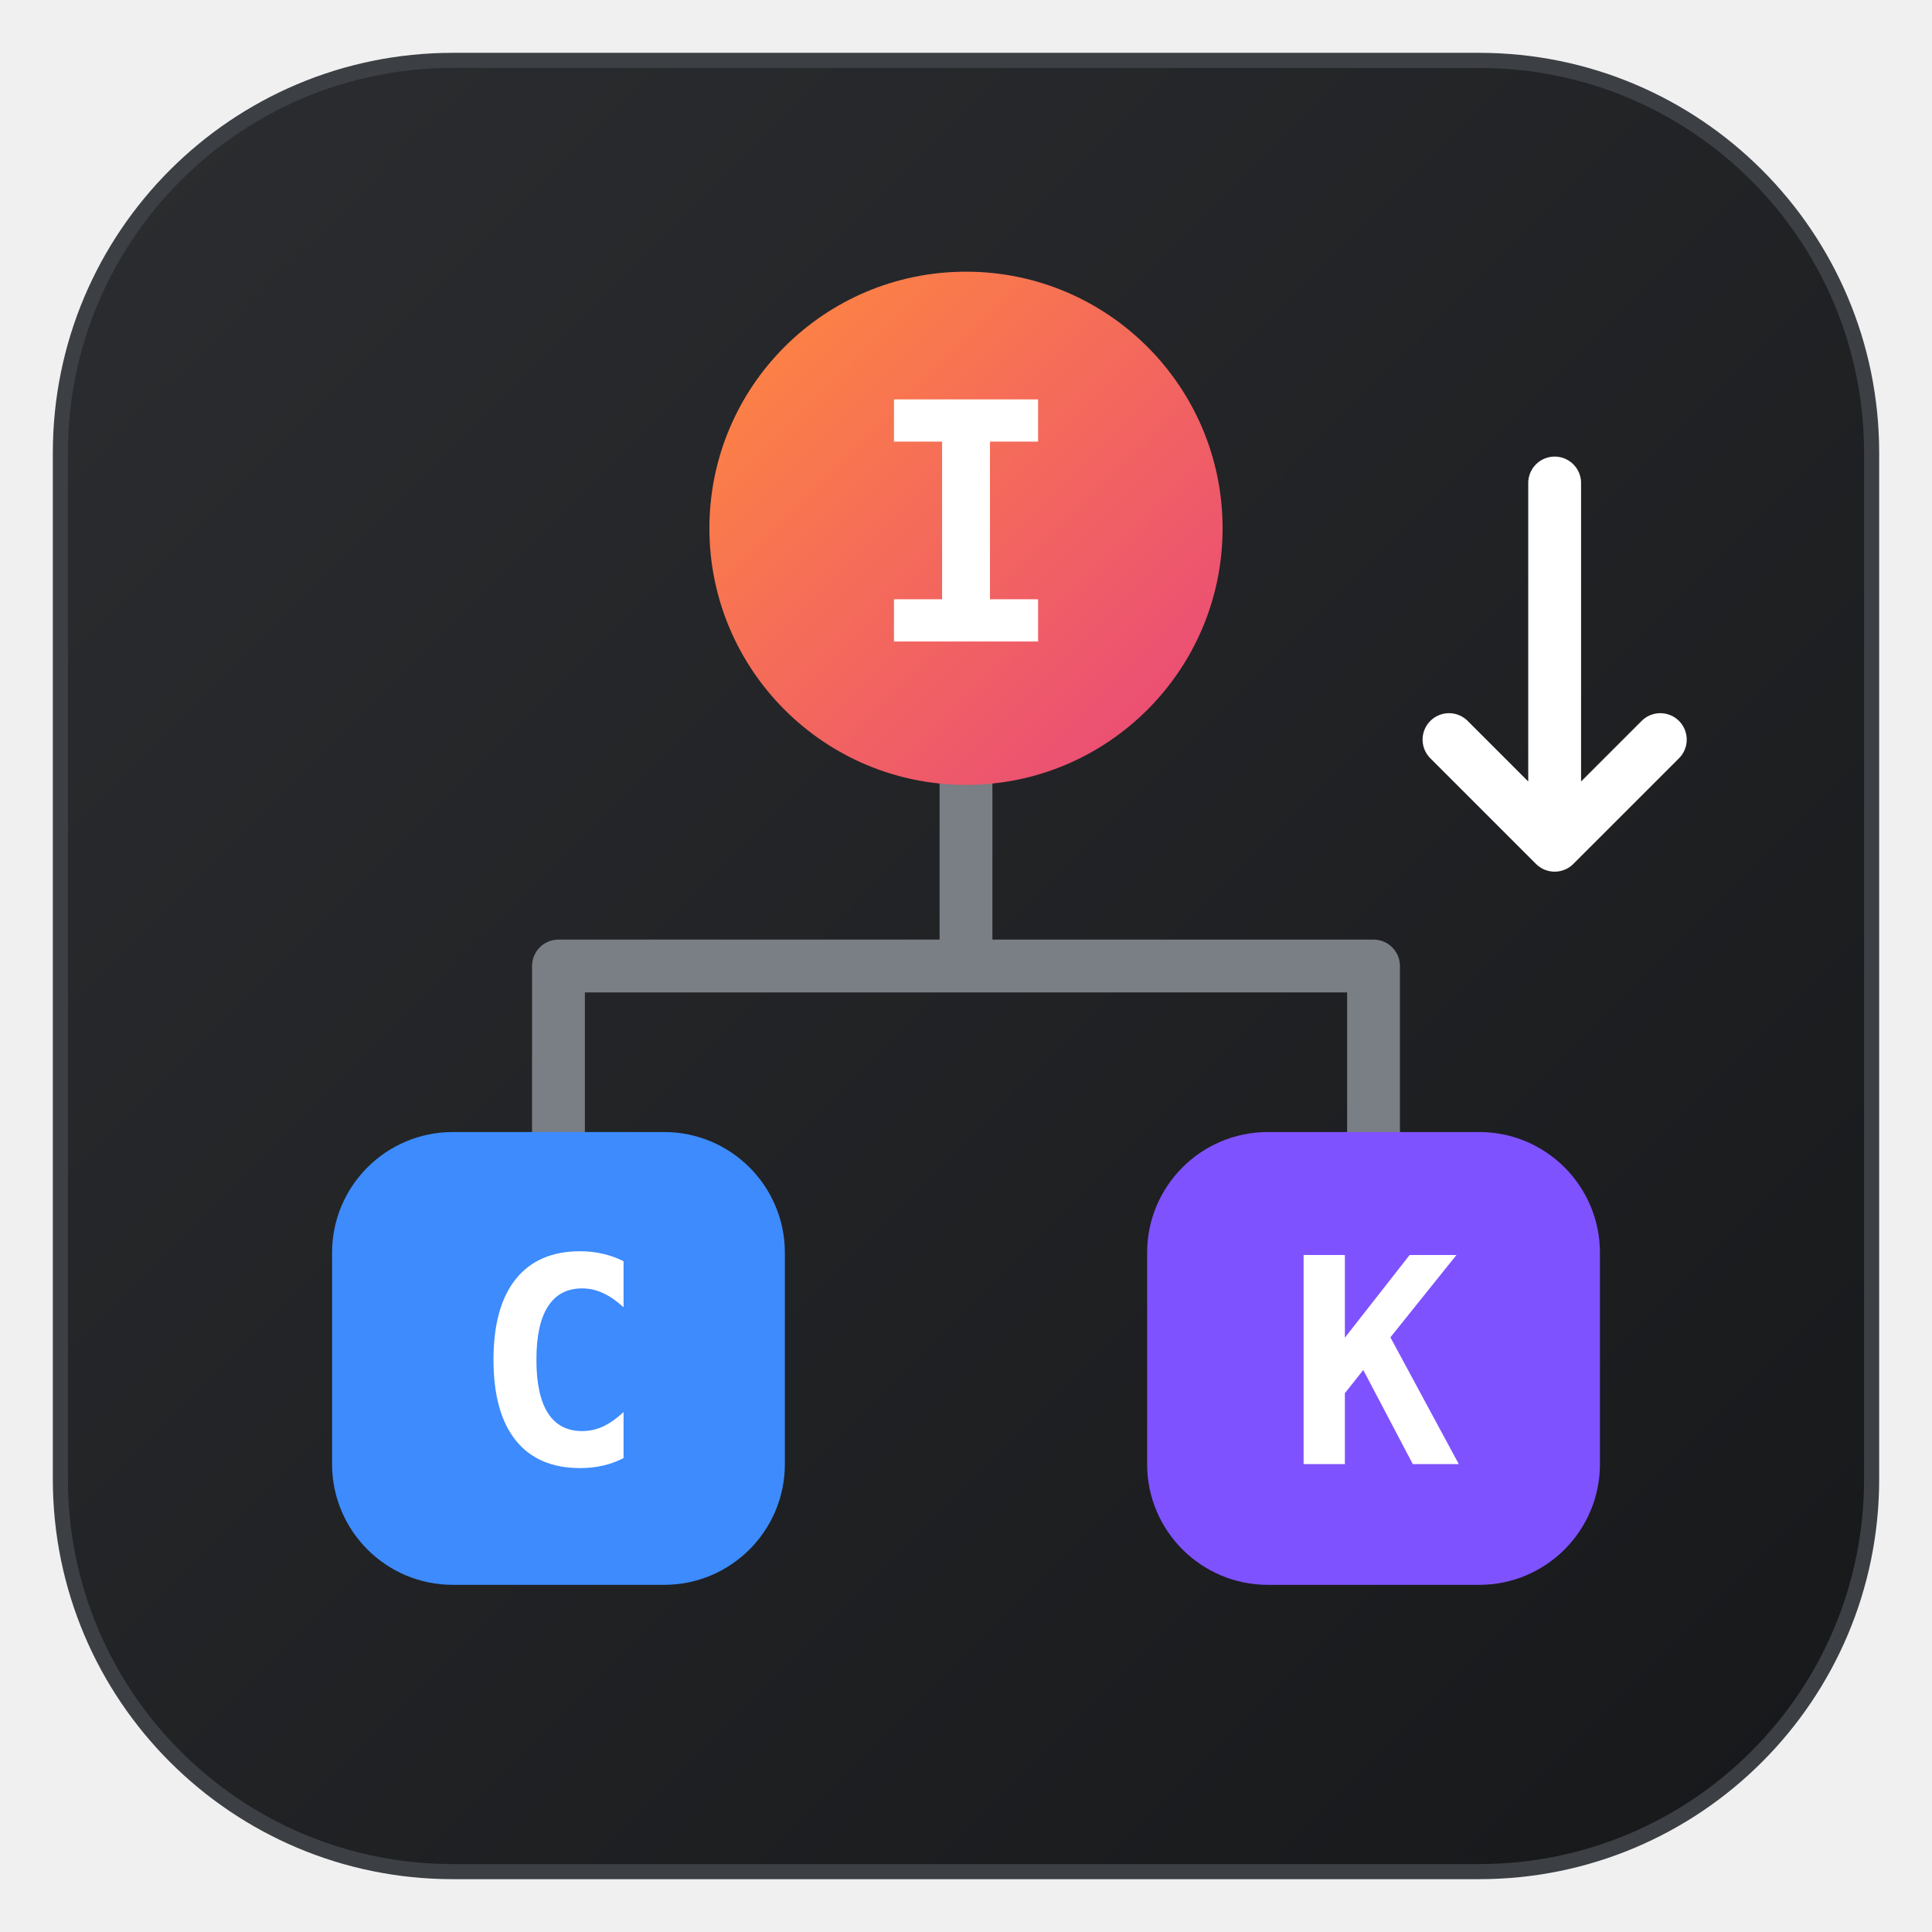
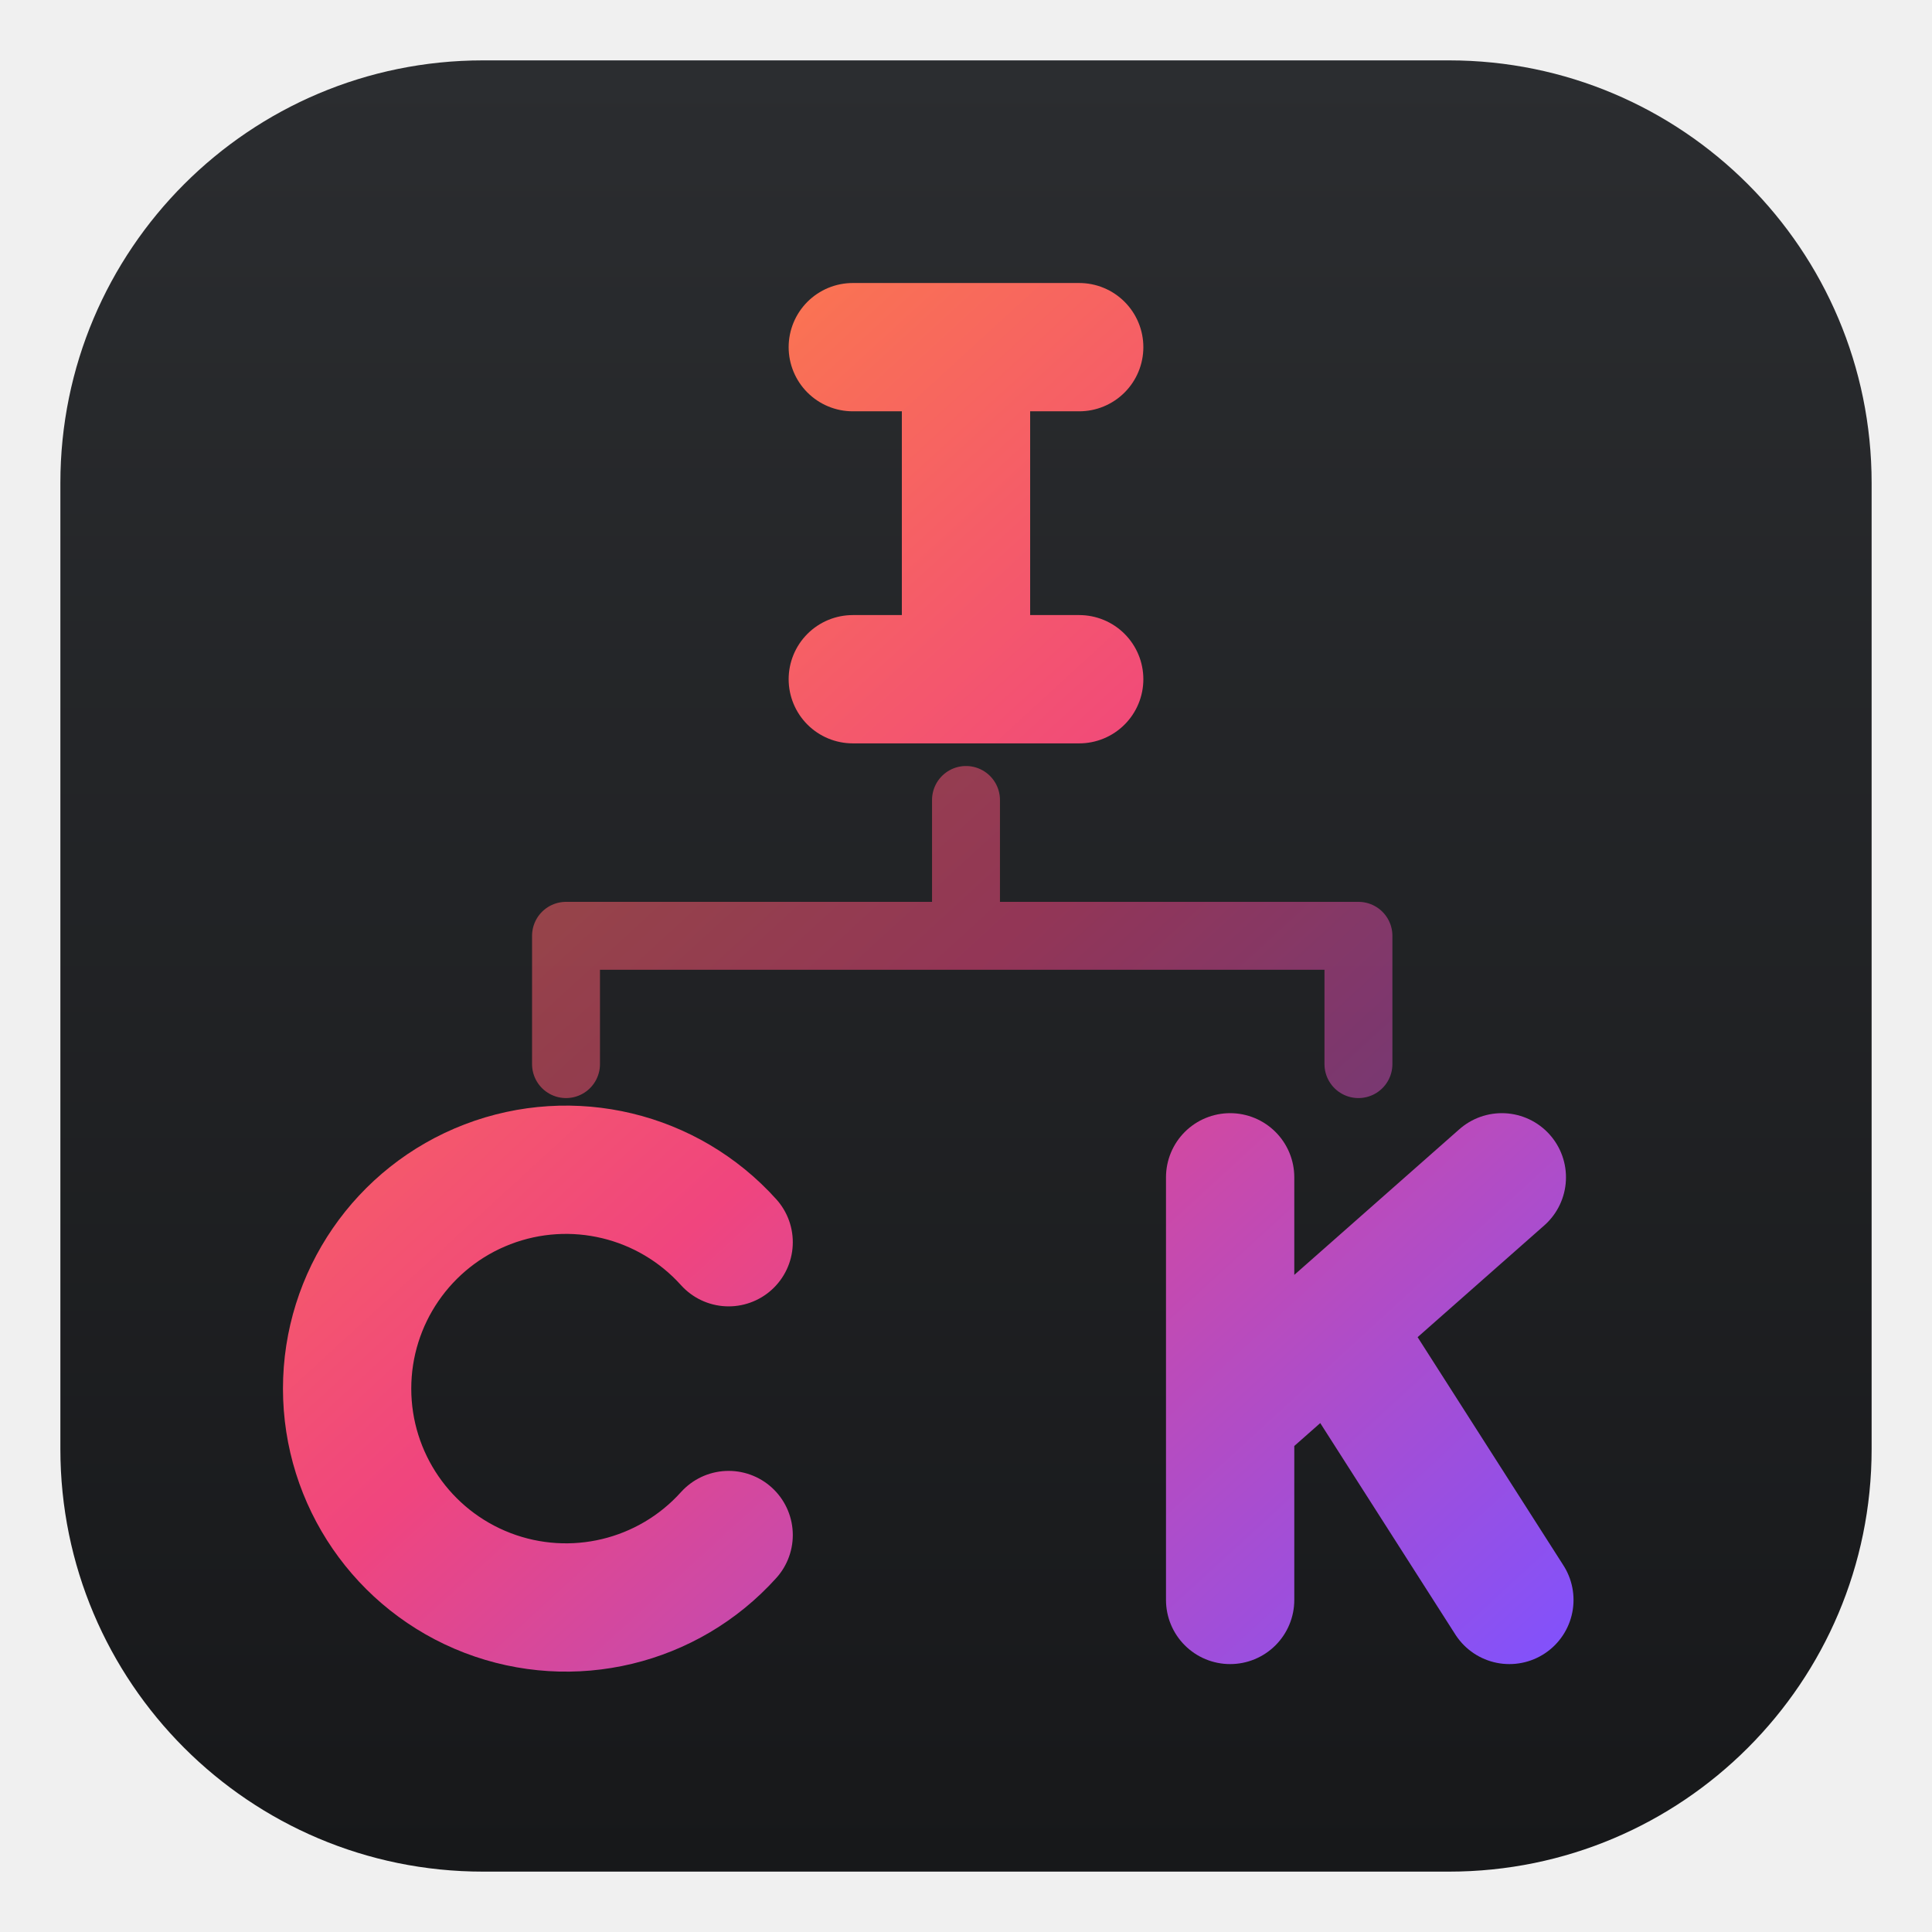
- <svg xmlns="http://www.w3.org/2000/svg" width="256" height="256" viewBox="0 0 256 256">
+ <svg xmlns="http://www.w3.org/2000/svg" width="512" height="512" viewBox="0 0 512 512">
  <defs>
-     <linearGradient id="bg" x1="0" y1="0" x2="1" y2="1">
+     <linearGradient id="g" gradientUnits="userSpaceOnUse" x1="90" y1="80" x2="420" y2="440">
+       <stop offset="0" stop-color="#FF8A3D" />
+       <stop offset="0.5" stop-color="#F0457E" />
+       <stop offset="1" stop-color="#7F52FF" />
+     </linearGradient>
+     <linearGradient id="bg" x1="0" y1="0" x2="0" y2="1">
      <stop offset="0" stop-color="#2B2D30" />
      <stop offset="1" stop-color="#17181A" />
    </linearGradient>
-     <linearGradient id="accent" x1="0" y1="0" x2="1" y2="1">
-       <stop offset="0" stop-color="#FF8A3D" />
-       <stop offset="1" stop-color="#E8467C" />
-     </linearGradient>
  </defs>
-   <rect x="8" y="8" width="240" height="240" rx="52" fill="url(#bg)" />
-   <rect x="8" y="8" width="240" height="240" rx="52" fill="none" stroke="#3C3F44" stroke-width="2" />
-   <g fill="none" stroke="#7A7E85" stroke-width="7" stroke-linecap="round" stroke-linejoin="round">
-     <path d="M128 98 V128 M128 128 H74 V150 M128 128 H182 V150" />
+   <rect x="16" y="16" width="480" height="480" rx="112" fill="url(#bg)" />
+   <g fill="none" stroke="url(#g)" stroke-width="18" stroke-linecap="round" stroke-linejoin="round" opacity=".55">
+     <path d="M256 212 V248 M150 248 H360 M150 248 V282 M360 248 V282" />
  </g>
-   <circle cx="128" cy="70" r="34" fill="url(#accent)" />
-   <text x="128" y="85" text-anchor="middle" font-family="DejaVu Sans Mono, Menlo, monospace" font-weight="700" font-size="44" fill="#FFFFFF">I</text>
-   <rect x="44" y="150" width="60" height="60" rx="16" fill="#3D8BFD" />
-   <text x="74" y="194" text-anchor="middle" font-family="DejaVu Sans Mono, Menlo, monospace" font-weight="700" font-size="38" fill="#FFFFFF">C</text>
-   <rect x="152" y="150" width="60" height="60" rx="16" fill="#7F52FF" />
-   <text x="182" y="194" text-anchor="middle" font-family="DejaVu Sans Mono, Menlo, monospace" font-weight="700" font-size="38" fill="#FFFFFF">K</text>
-   <g fill="none" stroke="#FFFFFF" stroke-width="7" stroke-linecap="round" stroke-linejoin="round">
-     <path d="M206 64 V112 M192 98 L206 112 L220 98" />
+   <g fill="none" stroke="url(#g)" stroke-width="34" stroke-linecap="round" stroke-linejoin="round">
+     <path d="M226 92 H286 M256 92 V180 M226 180 H286" />
+     <path d="M193.1 406.8 A58 58 0 1 1 193.1 329.2" />
+     <path d="M326 312 V424 M398 312 L330 372 M354 352 L400 424" />
  </g>
</svg>
